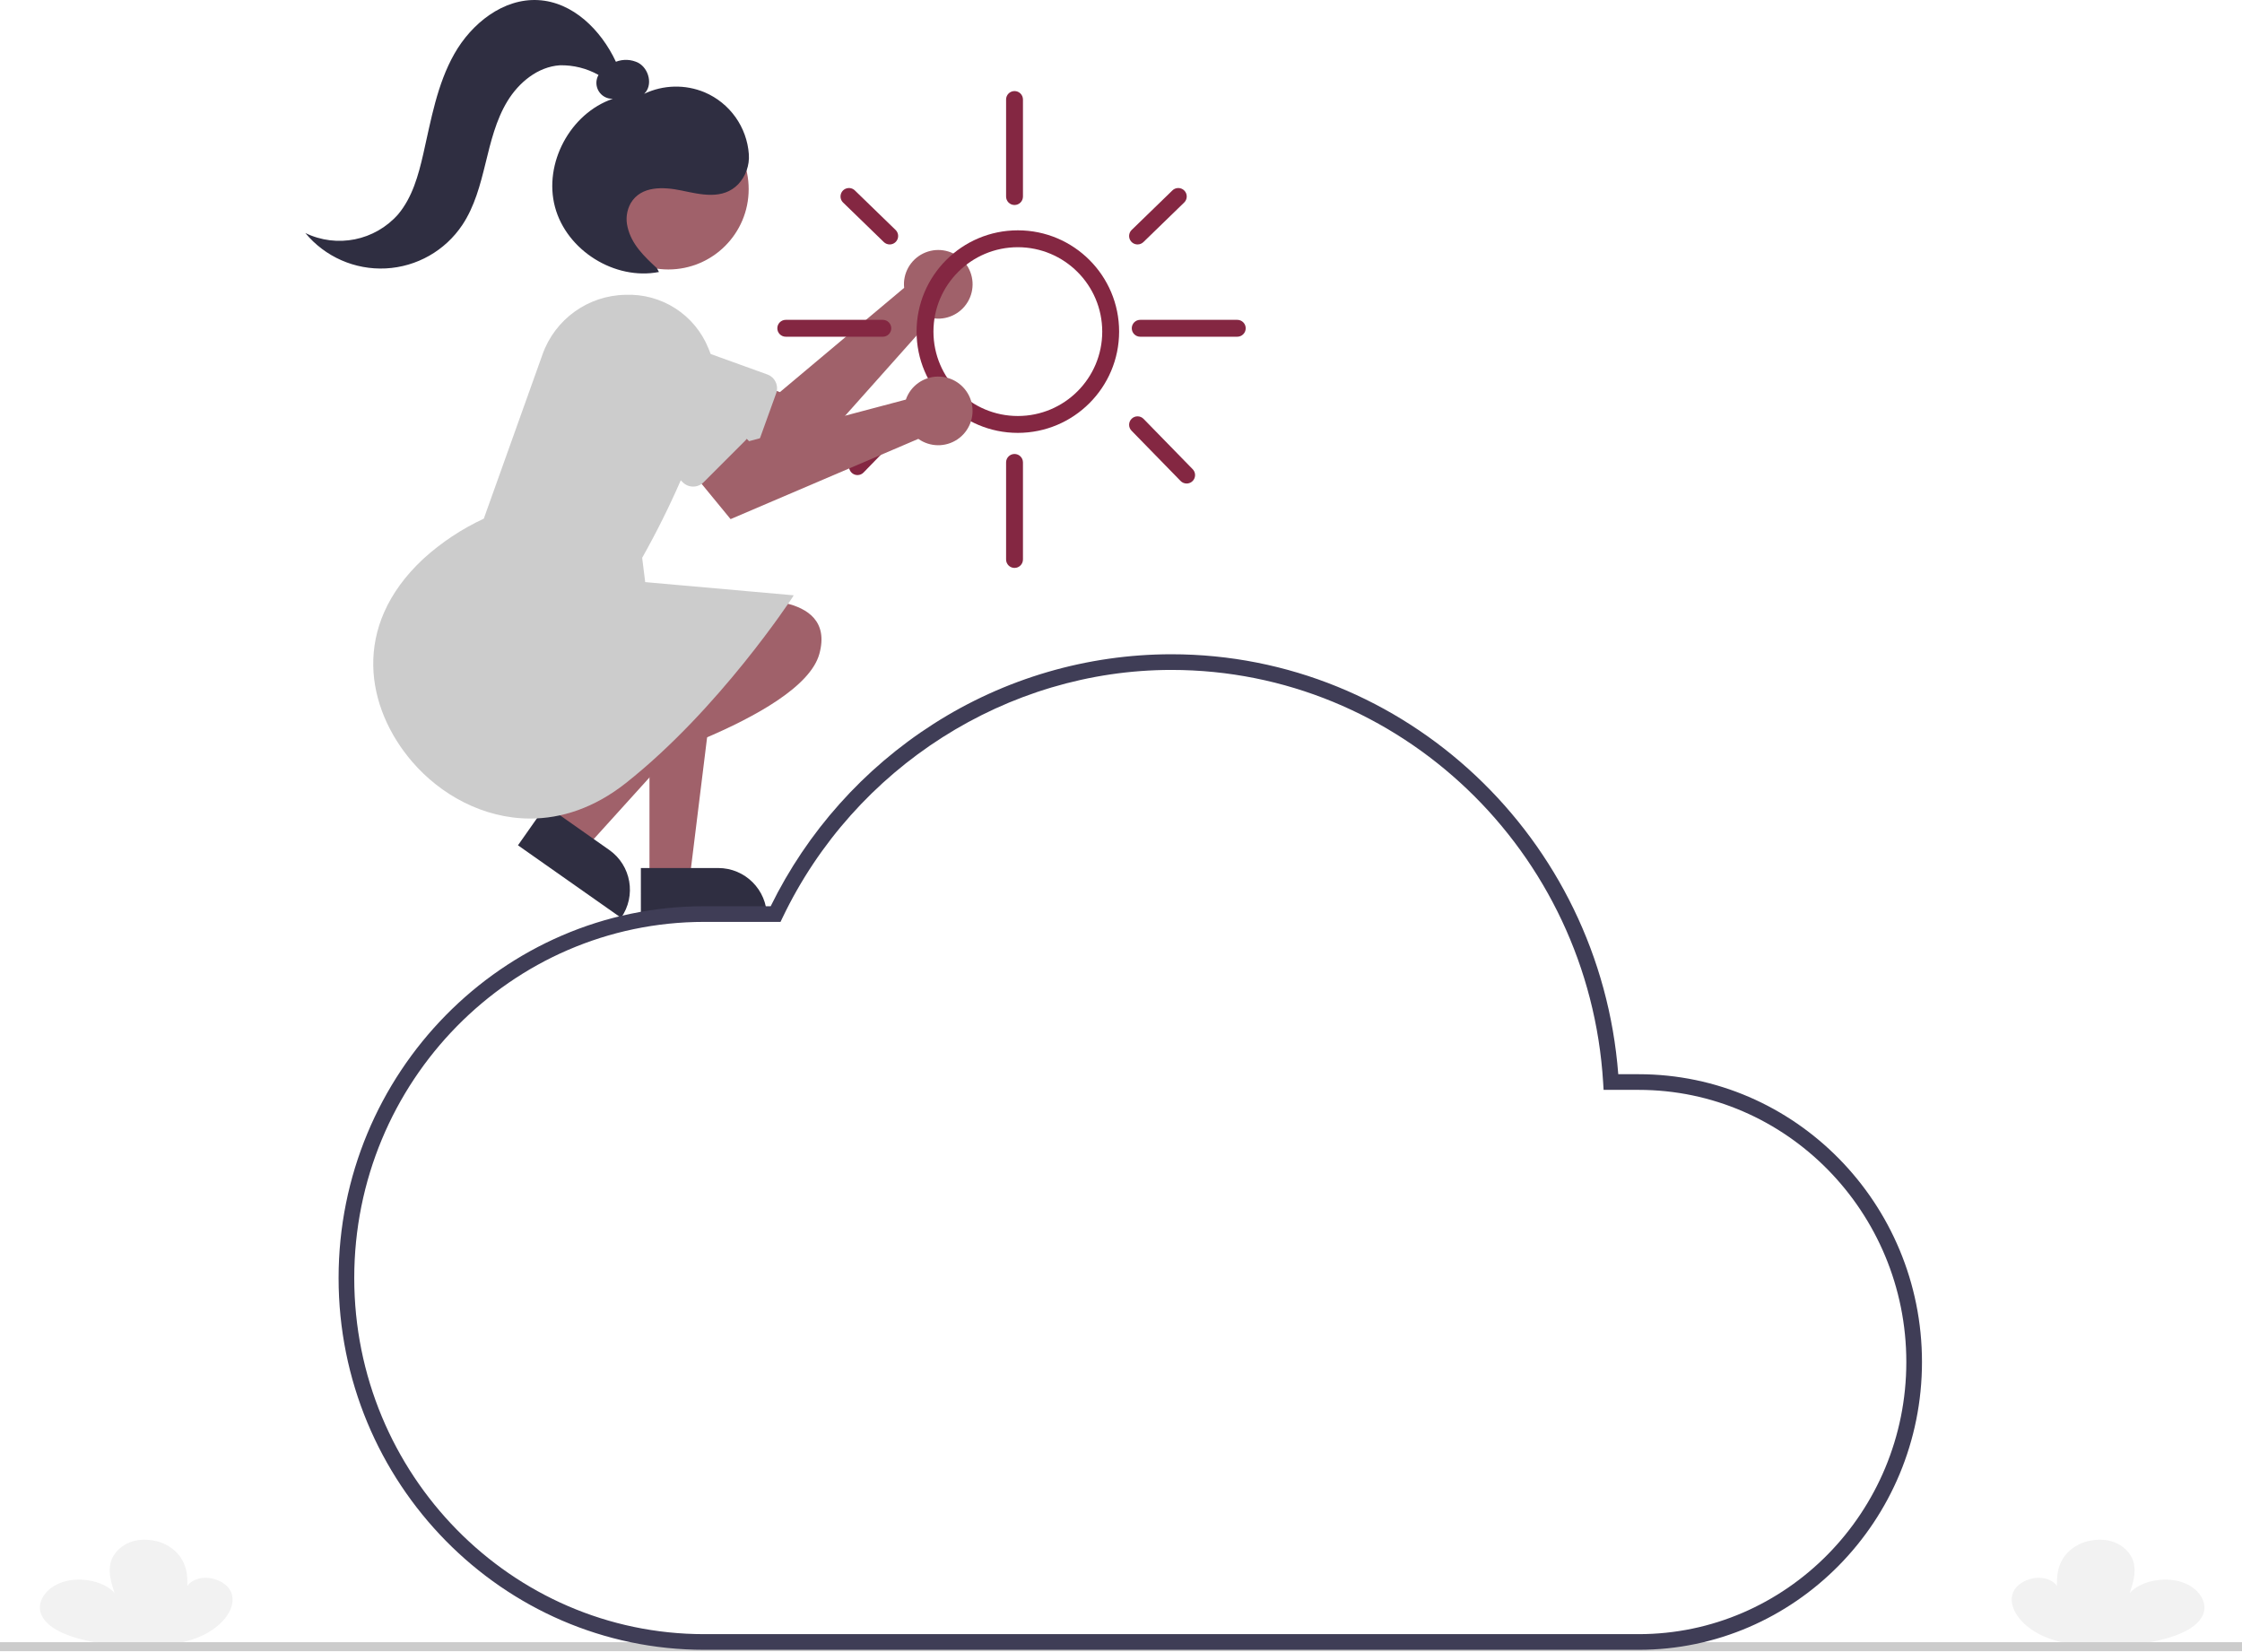
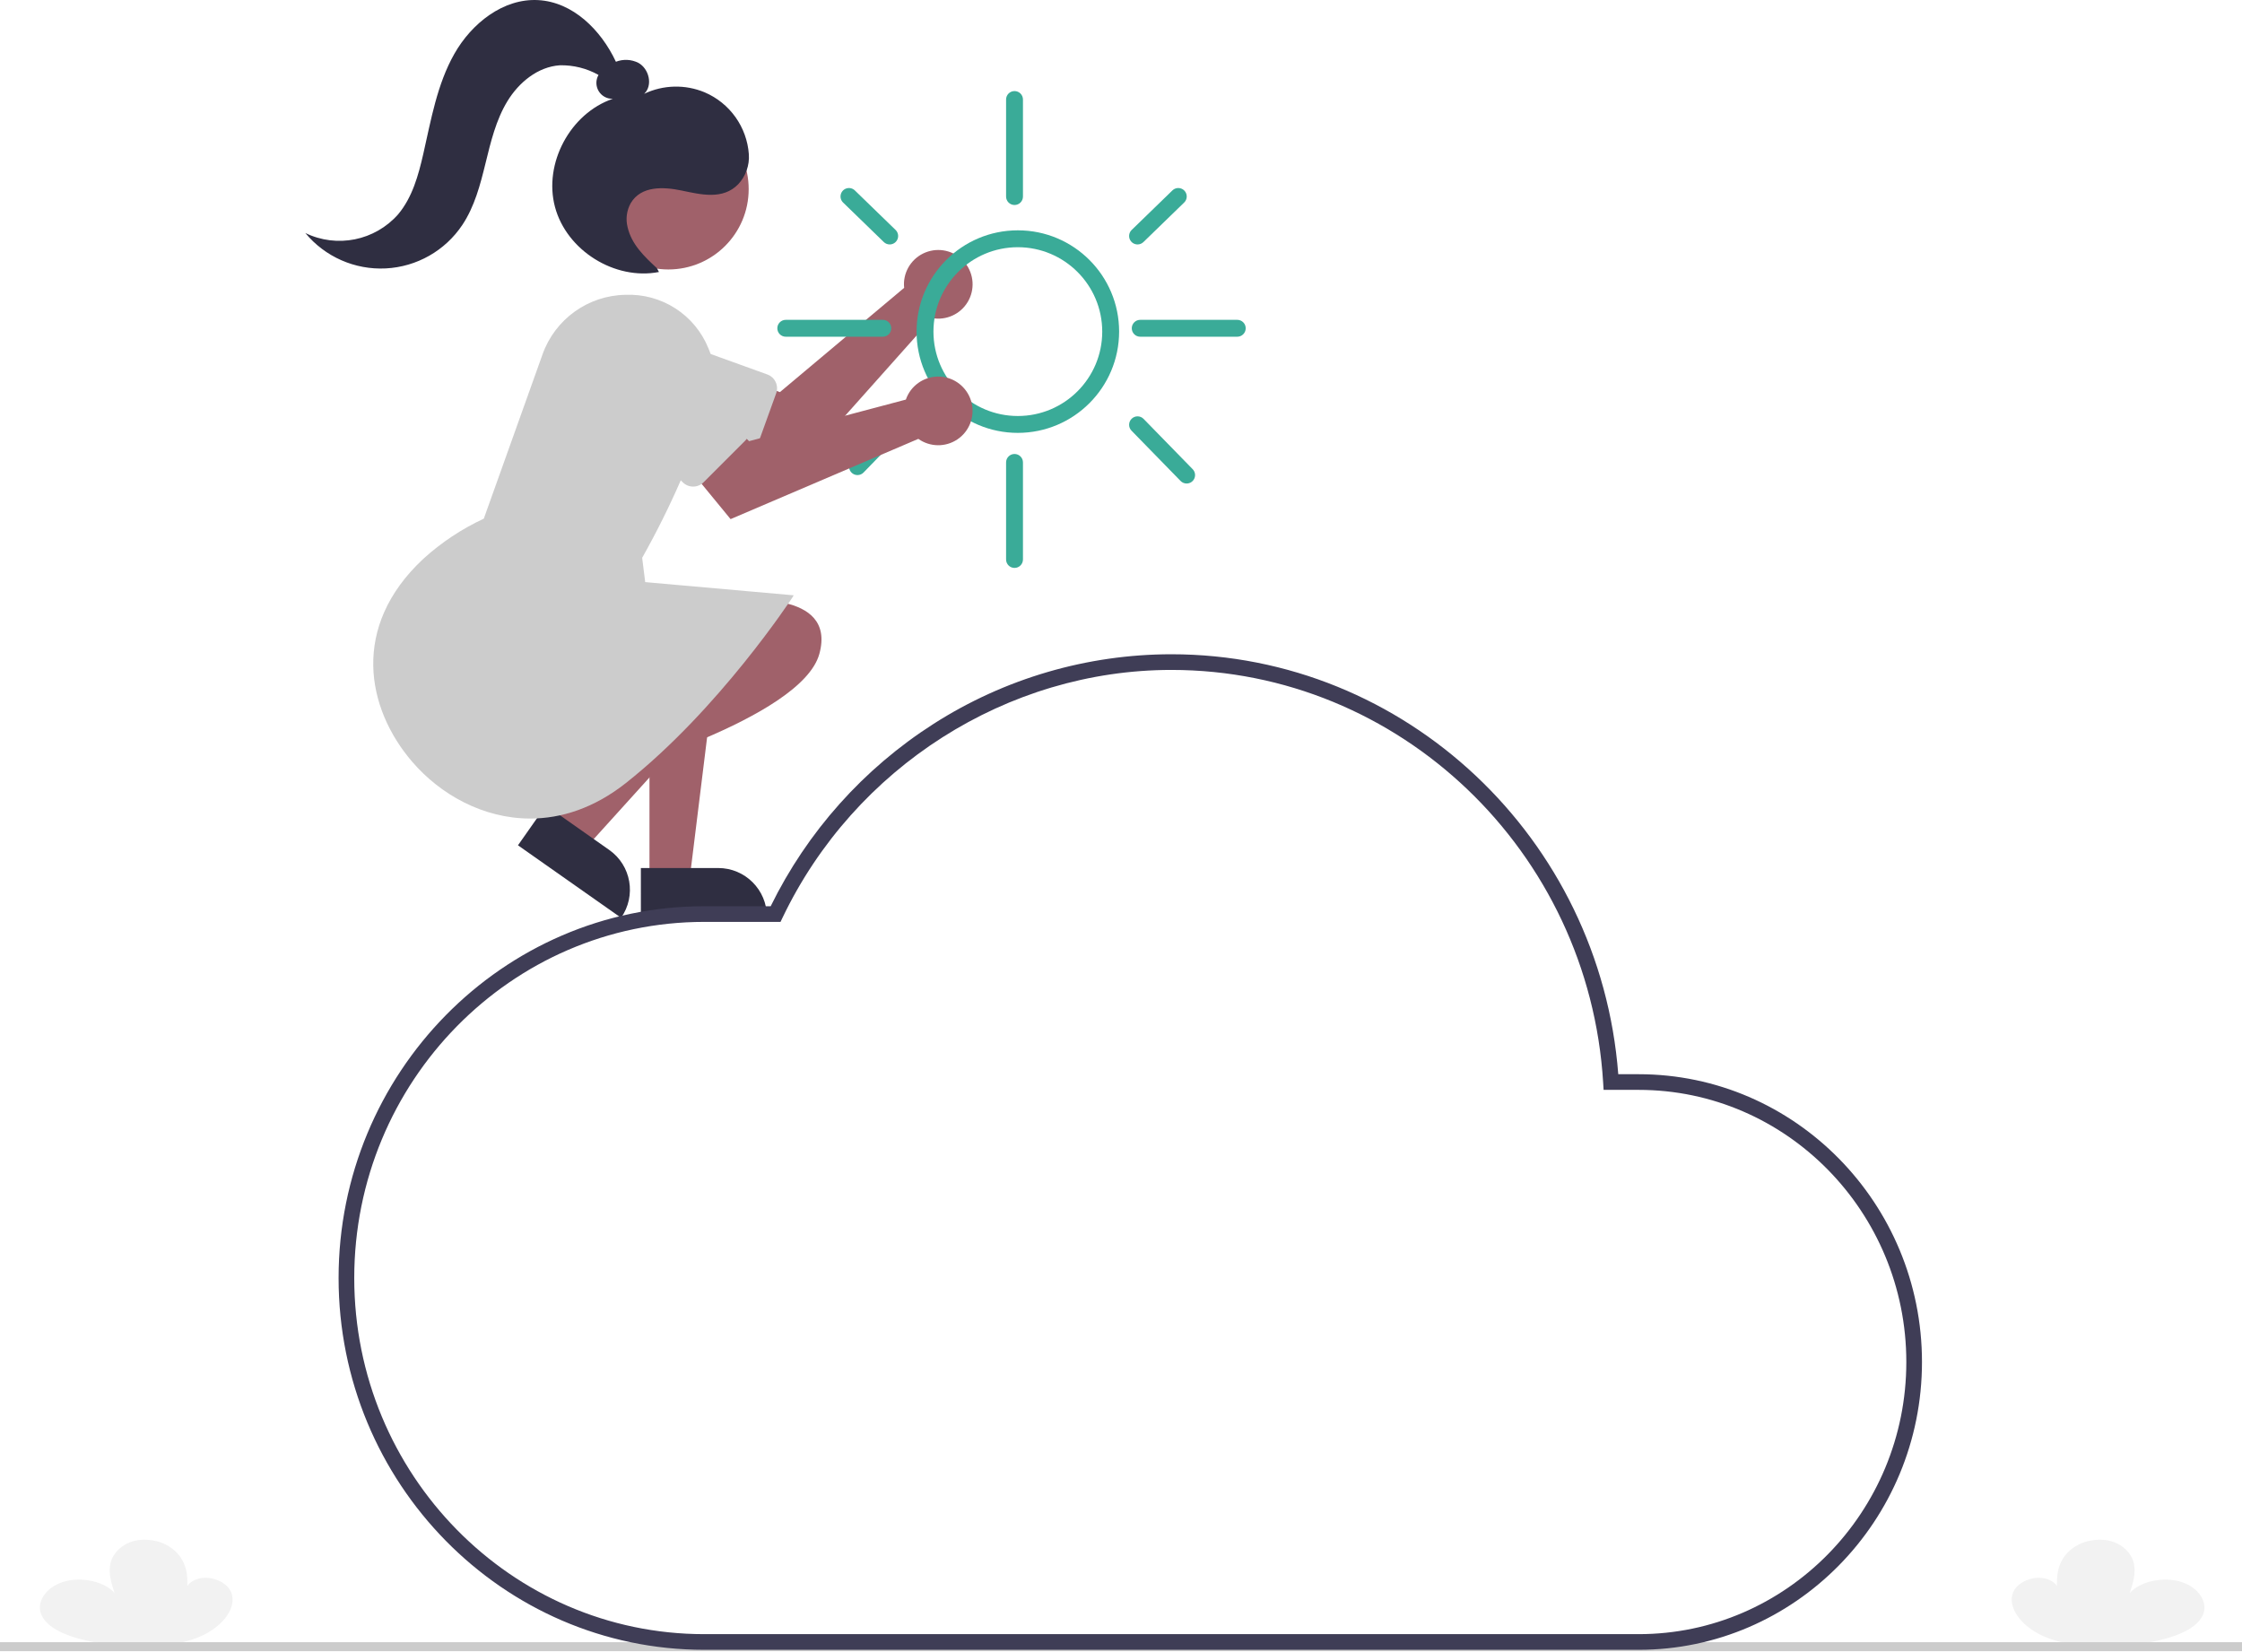
<svg xmlns="http://www.w3.org/2000/svg" id="f3bef9ad-0239-4908-ae6d-7464f49c7d52" data-name="Layer 1" width="859.113" height="632.679" viewBox="0 0 859.113 632.679">
  <path id="bf948e58-f613-467a-9468-983dc892a127" data-name="Path 449" d="M967.942,763.866c-10.593-.44-20.244-4.715-24.61-11.338q-.306-.465-.577-.943c-1.594-2.822-2.092-6.066-.349-8.847s6.1-4.893,10.468-4.454,7.785,3.926,5.976,6.686c-.4-5.578-.735-11.439,3.762-16.294a16.436,16.436,0,0,1,9.207-4.758c9.062-1.594,15.078,3.53,16.283,8.7.889,3.819-.339,7.7-1.562,11.479,3.769-4.457,12.732-6.44,19.6-4.335s10.673,8,8.328,12.9c-2.763,5.764-11.974,8.743-20.53,10.318C986.87,764.281,976.276,764.212,967.942,763.866Z" transform="translate(-170.4435 -133.6603)" fill="#f2f2f2" />
  <path id="b42aec13-b3c1-4211-a06e-06d70154504c" data-name="Path 538" d="M232.952,763.866c10.593-.44,20.244-4.715,24.609-11.338q.307-.465.577-.943c1.594-2.822,2.092-6.066.349-8.847s-6.1-4.893-10.468-4.454-7.786,3.926-5.976,6.686c.4-5.578.735-11.439-3.762-16.294a16.436,16.436,0,0,0-9.206-4.758c-9.062-1.594-15.078,3.53-16.283,8.7-.889,3.819.339,7.7,1.562,11.479-3.769-4.457-12.732-6.44-19.6-4.335s-10.674,8-8.328,12.9c2.763,5.764,11.974,8.743,20.53,10.318C214.024,764.281,224.617,764.212,232.952,763.866Z" transform="translate(-170.4435 -133.6603)" fill="#f2f2f2" />
  <rect id="ff921942-c1a5-4092-8e51-cfff0188952a" data-name="Rectangle 73" y="629.236" width="859.113" height="3.443" fill="#ccc" />
  <path id="a8ec5313-8437-40fa-9ae6-49ad9c080ae2" data-name="Path 525" d="M516.845,241.872a13.191,13.191,0,0,0,.062,2.077l-47.612,39.958-14.2-5.141-10.559,20.414,31.043,14.776,52.052-58.411a13.155,13.155,0,1,0-10.787-13.674Z" transform="translate(-170.4435 -133.6603)" fill="#a0616a" />
  <path id="b5ad9c77-52a4-4655-bf33-f0307720c346" data-name="Path 526" d="M452.989,308.973l-45.978-16.6a16.92,16.92,0,1,1,11.489-31.831l45.978,16.6a5.639,5.639,0,0,1,3.39,7.218l-0.0.001-7.659,21.221a5.648,5.648,0,0,1-7.22,3.39Z" transform="translate(-170.4435 -133.6603)" fill="#ccc" />
  <path id="ee570c5a-79aa-496e-9580-2e913ce96aae" data-name="Path 527" d="M419.316,470.648h15.366l7.31-59.27h-22.678Z" transform="translate(-170.4435 -133.6603)" fill="#a0616a" />
  <path id="ab71c019-c25e-46eb-a51f-1c429aa2c12d" data-name="Path 528" d="M464.315,484.917l-48.293.003-.001-18.659,29.634-.002a18.659,18.659,0,0,1,18.66,18.658Z" transform="translate(-170.4435 -133.6603)" fill="#2f2e41" />
  <path id="f36d9583-efe1-4c6b-b146-57ada20cd73c" data-name="Path 529" d="M381.34,450.797l12.57,8.838,40.071-44.279-18.551-13.043Z" transform="translate(-170.4435 -133.6603)" fill="#a0616a" />
  <path id="efce1b5c-13fd-487e-9a00-7bbfe0293cc7" data-name="Path 530" d="M408.43,485.321l-39.504-27.769,10.729-15.263,24.241,17.04a18.657,18.657,0,0,1,4.534,25.992Z" transform="translate(-170.4435 -133.6603)" fill="#2f2e41" />
  <path id="b962c087-78c3-438a-b2f2-2ecccfec7131" data-name="Path 531" d="M452.939,363.882s38.347-4.524,31.464,20.359-83.577,46.374-83.577,46.374Z" transform="translate(-170.4435 -133.6603)" fill="#a0616a" />
  <circle id="b4ce5f2d-2188-4402-bc9c-1bcfffccb703" data-name="Ellipse 71" cx="256.101" cy="72.466" r="30.784" fill="#a0616a" />
  <path id="bec54b22-7d61-4f61-9a6e-d6909ce0cfb7" data-name="Path 532" d="M328.372,425.52c-17.517-20.4-23.646-51.7,4.288-77.736a92.071,92.071,0,0,1,23.168-15.386l22.512-62.963a34.309,34.309,0,0,1,31.709-22.808,32.834,32.834,0,0,1,31.851,20.484,28.5,28.5,0,0,1,.884,20.184,324.212,324.212,0,0,1-26.269,60.1l1.164,9.313,56.907,5.058-.531.863c-.277.45-28.128,42.885-63.758,71.052-12.183,9.63-24.78,13.622-36.67,13.621C355.598,447.306,339.2,438.127,328.372,425.52Z" transform="translate(-170.4435 -133.6603)" fill="#ccc" />
  <path id="f5e0fb0e-7954-451a-aeef-f3006d7ce30b" data-name="Path 533" d="M323.002,215.786c5.446-6.49,7.782-14.978,9.662-23.24,2.973-13.071,5.274-26.587,11.88-38.252s18.745-21.33,32.13-20.594c13.309.732,24.068,11.439,29.779,23.621a10.594,10.594,0,0,1,8.6.415c4.116,2.254,5.655,8.661,2.229,11.869a28.44,28.44,0,0,1,23.159-.577,27.994,27.994,0,0,1,16.957,23.757,15.262,15.262,0,0,1-4.058,11.45c-5.906,6.08-14.26,3.983-21.688,2.434-7.016-1.463-15.561-1.858-19.514,4.827a12.53,12.53,0,0,0-1.219,9.156c1.514,6.673,6.455,11.321,11.248,15.77l.784,1.456c-16.924,3.3-35.4-8.258-39.844-24.919s5.84-35.882,22.162-41.44h0a6.1,6.1,0,0,1-5.48-9.145,29.015,29.015,0,0,0-14.805-3.699c-8.431.553-15.727,6.554-20.115,13.775s-6.375,15.6-8.387,23.807-4.19,16.569-8.882,23.6a37.55,37.55,0,0,1-60.161,3.086A29.967,29.967,0,0,0,323.002,215.786Z" transform="translate(-170.4435 -133.6603)" fill="#2f2e41" />
-   <path d="M560.473,299.527A38.807,38.807,0,1,1,599.279,260.72,38.851,38.851,0,0,1,560.473,299.527Zm0-71.145A32.339,32.339,0,1,0,592.811,260.72,32.375,32.375,0,0,0,560.473,228.381Z" transform="translate(-170.4435 -133.6603)" fill="#842742" />
-   <path d="M559.199,212.212a3.234,3.234,0,0,1-3.234-3.234V171.788a3.234,3.234,0,0,1,6.468,0V208.978A3.234,3.234,0,0,1,559.199,212.212Z" transform="translate(-170.4435 -133.6603)" fill="#842742" />
-   <path d="M508.731,262.681H471.541a3.234,3.234,0,0,1,0-6.468h37.19a3.234,3.234,0,0,1,0,6.468Z" transform="translate(-170.4435 -133.6603)" fill="#842742" />
-   <path d="M644.554,262.681H607.364a3.234,3.234,0,0,1,0-6.468h37.19a3.234,3.234,0,0,1,0,6.468Z" transform="translate(-170.4435 -133.6603)" fill="#842742" />
-   <path d="M606.342,227.322a3.234,3.234,0,0,1-2.252-5.555l15.574-15.11a3.234,3.234,0,1,1,4.503,4.642L608.594,226.409A3.222,3.222,0,0,1,606.342,227.322Z" transform="translate(-170.4435 -133.6603)" fill="#842742" />
-   <path d="M511.369,227.322a3.223,3.223,0,0,1-2.252-.913l-15.574-15.11a3.234,3.234,0,1,1,4.503-4.642l15.574,15.11a3.234,3.234,0,0,1-2.252,5.555Z" transform="translate(-170.4435 -133.6603)" fill="#842742" />
-   <path d="M499.029,315.696a3.235,3.235,0,0,1-2.32-5.487l15.574-16.038a3.234,3.234,0,0,1,4.641,4.507L501.349,314.715A3.229,3.229,0,0,1,499.029,315.696Z" transform="translate(-170.4435 -133.6603)" fill="#842742" />
-   <path d="M625.15,318.93a3.218,3.218,0,0,1-2.314-.976l-18.808-19.272a3.233,3.233,0,1,1,4.628-4.516l18.808,19.272a3.233,3.233,0,0,1-2.314,5.492Z" transform="translate(-170.4435 -133.6603)" fill="#842742" />
-   <path d="M559.199,351.269a3.234,3.234,0,0,1-3.234-3.234V310.845a3.234,3.234,0,1,1,6.468,0v37.19A3.234,3.234,0,0,1,559.199,351.269Z" transform="translate(-170.4435 -133.6603)" fill="#842742" />
+   <path d="M560.473,299.527A38.807,38.807,0,1,1,599.279,260.72,38.851,38.851,0,0,1,560.473,299.527Zm0-71.145A32.339,32.339,0,1,0,592.811,260.72,32.375,32.375,0,0,0,560.473,228.381Z" transform="translate(-170.4435 -133.6603)" fill="#3aab98" />
+   <path d="M559.199,212.212a3.234,3.234,0,0,1-3.234-3.234V171.788a3.234,3.234,0,0,1,6.468,0V208.978A3.234,3.234,0,0,1,559.199,212.212Z" transform="translate(-170.4435 -133.6603)" fill="#3aab98" />
+   <path d="M508.731,262.681H471.541a3.234,3.234,0,0,1,0-6.468h37.19a3.234,3.234,0,0,1,0,6.468Z" transform="translate(-170.4435 -133.6603)" fill="#3aab98" />
+   <path d="M644.554,262.681H607.364a3.234,3.234,0,0,1,0-6.468h37.19a3.234,3.234,0,0,1,0,6.468Z" transform="translate(-170.4435 -133.6603)" fill="#3aab98" />
+   <path d="M606.342,227.322a3.234,3.234,0,0,1-2.252-5.555l15.574-15.11a3.234,3.234,0,1,1,4.503,4.642L608.594,226.409A3.222,3.222,0,0,1,606.342,227.322Z" transform="translate(-170.4435 -133.6603)" fill="#3aab98" />
+   <path d="M511.369,227.322a3.223,3.223,0,0,1-2.252-.913l-15.574-15.11a3.234,3.234,0,1,1,4.503-4.642l15.574,15.11a3.234,3.234,0,0,1-2.252,5.555Z" transform="translate(-170.4435 -133.6603)" fill="#3aab98" />
+   <path d="M499.029,315.696a3.235,3.235,0,0,1-2.32-5.487l15.574-16.038a3.234,3.234,0,0,1,4.641,4.507L501.349,314.715A3.229,3.229,0,0,1,499.029,315.696Z" transform="translate(-170.4435 -133.6603)" fill="#3aab98" />
+   <path d="M625.15,318.93a3.218,3.218,0,0,1-2.314-.976l-18.808-19.272a3.233,3.233,0,1,1,4.628-4.516l18.808,19.272a3.233,3.233,0,0,1-2.314,5.492Z" transform="translate(-170.4435 -133.6603)" fill="#3aab98" />
+   <path d="M559.199,351.269a3.234,3.234,0,0,1-3.234-3.234V310.845a3.234,3.234,0,1,1,6.468,0v37.19A3.234,3.234,0,0,1,559.199,351.269Z" transform="translate(-170.4435 -133.6603)" fill="#3aab98" />
  <path id="b0998da5-27dc-40b2-8d45-277f647e44e1" data-name="Path 536" d="M518.389,284.863a13.189,13.189,0,0,0-.826,1.906l-60.083,15.933-10.667-10.689-18.235,13.989,21.819,26.57,71.943-30.748a13.155,13.155,0,1,0-3.952-16.962Z" transform="translate(-170.4435 -133.6603)" fill="#a0616a" />
  <path id="a2d8cb05-8bad-48ca-a39c-34dd34963d12" data-name="Path 537" d="M432.065,318.459l-34.563-34.568a16.92,16.92,0,1,1,23.929-23.929h0l34.565,34.565a5.639,5.639,0,0,1,.001,7.975l-.001.001-15.953,15.954a5.648,5.648,0,0,1-7.977,0Z" transform="translate(-170.4435 -133.6603)" fill="#ccc" />
  <path d="M798.37,765.815H440.288c-77.252,0-140.1-63.906-140.1-142.458s62.849-142.458,140.1-142.458H465.762a173.714,173.714,0,0,1,62.432-69.888,169.271,169.271,0,0,1,91.134-26.659c89.593,0,164.269,70.452,171.219,160.913h7.823c59.858,0,108.557,49.469,108.557,110.275S858.229,765.815,798.37,765.815Zm-358.083-278.915c-73.943,0-134.1,61.214-134.1,136.458,0,75.243,60.157,136.458,134.1,136.458H798.37c56.55,0,102.557-46.777,102.557-104.275s-46.007-104.275-102.557-104.275H784.925l-.172-2.817c-5.406-88.651-78.069-158.095-165.424-158.095-62.904,0-121.383,37.229-148.983,94.843l-.816,1.704Z" transform="translate(-170.4435 -133.6603)" fill="#3f3d56" />
</svg>
